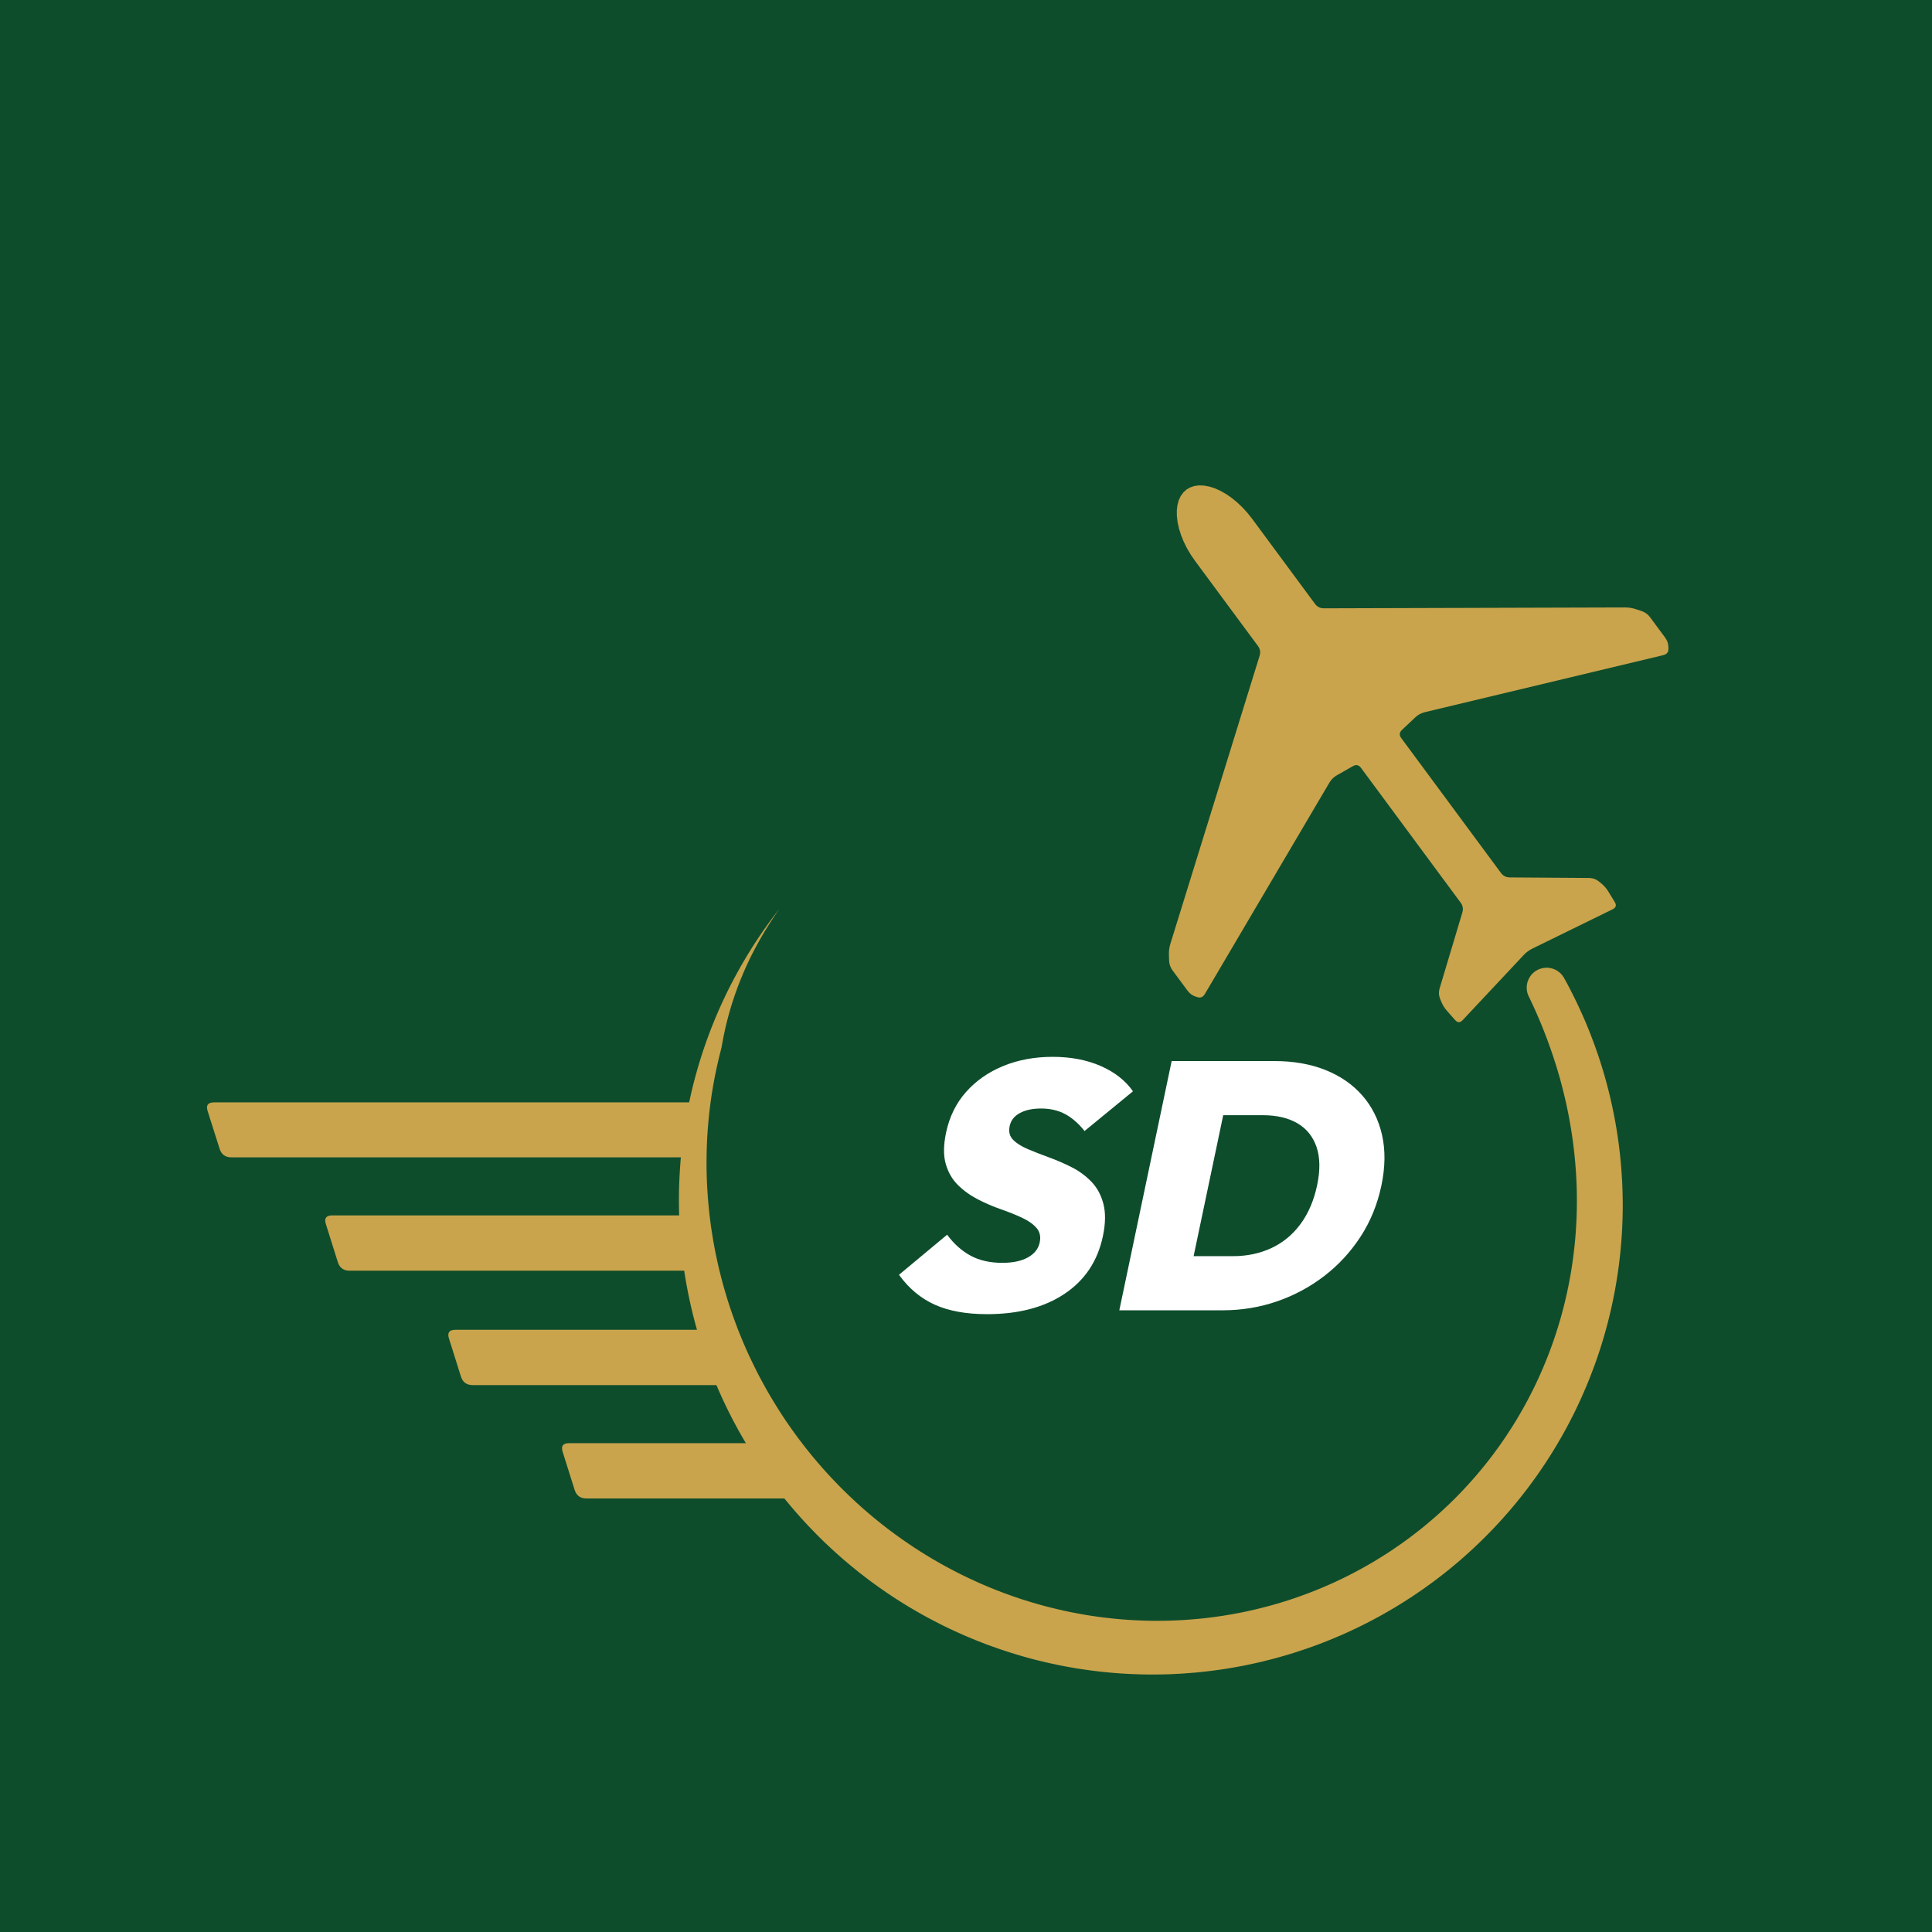
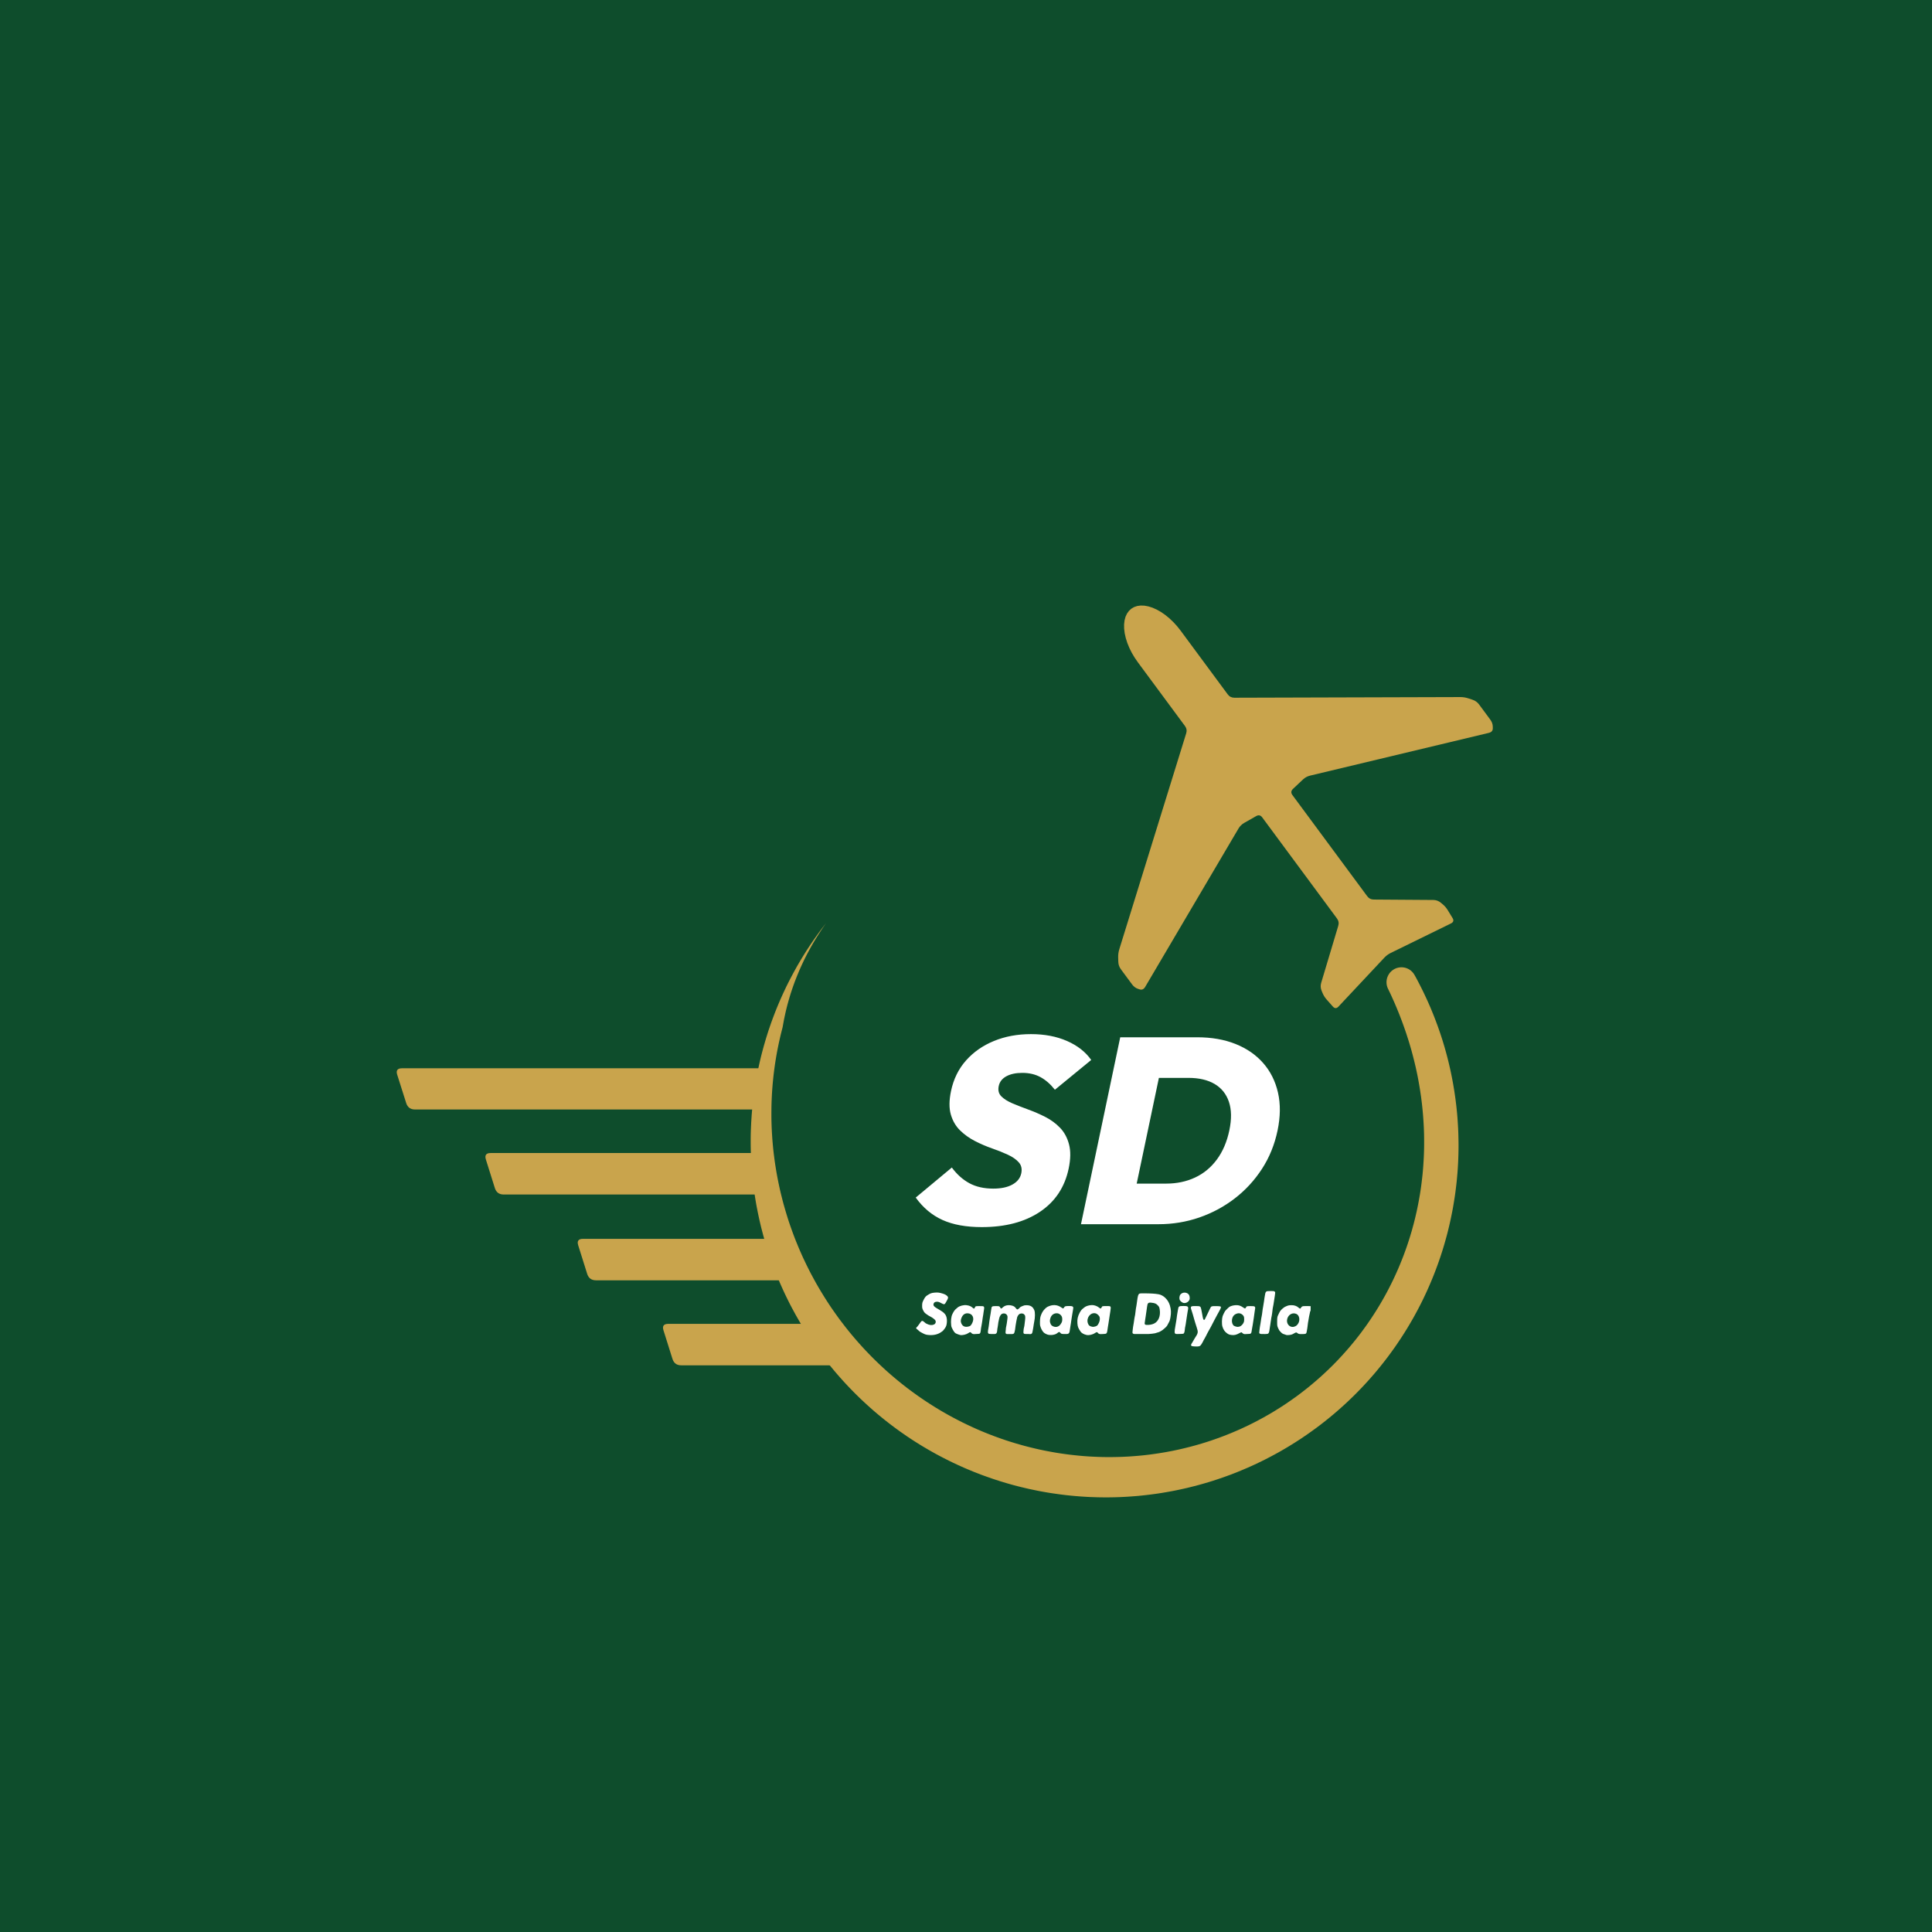
- <svg xmlns="http://www.w3.org/2000/svg" viewBox="-7.33 -138.93 555.61 555.61" width="2048" height="2048">
-   <rect x="-7.33" y="-138.93" width="555.61" height="555.61" fill="#0E4D2C" />
+ <svg xmlns="http://www.w3.org/2000/svg" viewBox="-99.93 -231.53 740.82 740.82" width="2048" height="2048">
+   <rect x="-99.93" y="-231.53" width="740.82" height="740.82" fill="#0E4D2C" />
  <path fill-rule="nonzero" fill="#C9A44C" d="M54.20 178.10 L193.42 178.10 Q196.02 178.10 195.94 178.67 L195.83 179.54 Q195.83 179.54 195.83 179.54 L195.66 180.97 Q195.66 180.97 195.66 180.97 L195.51 182.41 Q195.51 182.41 195.51 182.41 L195.38 183.85 Q195.38 183.85 195.38 183.85 L195.26 185.28 Q195.26 185.28 195.26 185.28 L195.15 186.72 Q195.15 186.72 195.15 186.72 L195.06 188.15 Q195.06 188.15 195.06 188.15 L194.99 189.59 Q194.99 189.59 194.99 189.59 L194.94 191.03 Q194.94 191.03 194.94 191.03 L194.89 192.46 Q194.89 192.46 194.89 192.46 L194.88 193.33 Q194.87 193.90 192.27 193.90 L59.20 193.90 Q56.60 193.90 55.82 191.42 L52.38 180.58 Q51.60 178.10 54.20 178.10ZM88.20 210.60 L193.13 210.60 Q195.73 210.60 195.80 211.18 L195.91 212.05 Q195.91 212.05 195.91 212.05 L196.10 213.49 Q196.10 213.49 196.10 213.49 L196.31 214.94 Q196.31 214.94 196.31 214.94 L196.53 216.38 Q196.53 216.38 196.53 216.38 L196.77 217.83 Q196.77 217.83 196.77 217.83 L197.03 219.27 Q197.03 219.27 197.03 219.27 L197.30 220.72 Q197.30 220.72 197.30 220.72 L197.59 222.16 Q197.59 222.16 197.59 222.16 L197.89 223.61 Q197.89 223.61 197.89 223.61 L198.22 225.05 Q198.22 225.05 198.22 225.05 L198.42 225.92 Q198.56 226.50 195.96 226.50 L93.20 226.50 Q90.60 226.50 89.82 224.02 L86.38 213.08 Q85.60 210.60 88.20 210.60ZM123.60 243.50 L201.27 243.50 Q203.87 243.50 204.10 244.08 L204.44 244.95 Q204.44 244.95 204.44 244.95 L205.03 246.39 Q205.03 246.39 205.03 246.39 L205.63 247.84 Q205.63 247.84 205.63 247.84 L206.26 249.28 Q206.26 249.28 206.26 249.28 L206.91 250.73 Q206.91 250.73 206.91 250.73 L207.58 252.17 Q207.58 252.17 207.58 252.17 L208.27 253.62 Q208.27 253.62 208.27 253.62 L208.98 255.06 Q208.98 255.06 208.98 255.06 L209.72 256.51 Q209.72 256.51 209.72 256.51 L210.47 257.95 Q210.47 257.95 210.47 257.95 L210.94 258.82 Q211.25 259.40 208.65 259.40 L128.60 259.40 Q126.00 259.40 125.22 256.92 L121.78 245.98 Q121.00 243.50 123.60 243.50ZM156.30 276.10 L219.46 276.10 Q222.06 276.10 222.50 276.68 L223.17 277.55 Q223.17 277.55 223.17 277.55 L224.31 278.99 Q224.31 278.99 224.31 278.99 L225.49 280.44 Q225.49 280.44 225.49 280.44 L226.70 281.88 Q226.70 281.88 226.70 281.88 L227.94 283.33 Q227.94 283.33 227.94 283.33 L229.22 284.77 Q229.22 284.77 229.22 284.77 L230.54 286.22 Q230.54 286.22 230.54 286.22 L231.90 287.66 Q231.90 287.66 231.90 287.66 L233.30 289.11 Q233.30 289.11 233.30 289.11 L234.75 290.55 Q234.75 290.55 234.75 290.55 L235.64 291.42 Q236.24 292.00 233.64 292.00 L161.30 292.00 Q158.70 292.00 157.92 289.52 L154.48 278.58 Q153.70 276.10 156.30 276.10Z" />
  <path fill-rule="nonzero" fill="#C9A44C" d="M442.43 142.26 L443.13 143.52 L443.81 144.80 L444.47 146.08 L445.12 147.37 L445.76 148.66 L446.38 149.96 L446.99 151.27 L447.59 152.58 L448.17 153.90 L448.74 155.23 L449.29 156.56 L449.83 157.90 L450.35 159.24 L450.86 160.59 L451.36 161.94 L451.84 163.30 L452.31 164.66 L452.76 166.03 L453.20 167.40 L453.62 168.78 L454.03 170.16 L454.42 171.55 L454.80 172.94 L455.16 174.33 L455.51 175.73 L455.84 177.13 L456.16 178.53 L456.46 179.94 L456.75 181.35 L457.02 182.76 L457.28 184.18 L457.52 185.59 L457.75 187.01 L457.96 188.44 L458.16 189.86 L458.34 191.29 L458.51 192.72 L458.66 194.15 L458.80 195.58 L458.92 197.01 L459.02 198.44 L459.11 199.88 L459.19 201.31 L459.25 202.75 L459.29 204.19 L459.32 205.62 L459.34 207.06 L459.34 208.50 L459.32 209.93 L459.29 211.37 L459.24 212.80 L459.18 214.24 L459.10 215.67 L459.01 217.11 L458.90 218.54 L458.77 219.97 L458.64 221.40 L458.48 222.83 L458.31 224.25 L458.13 225.68 L457.93 227.10 L457.71 228.52 L457.48 229.94 L457.24 231.35 L456.98 232.76 L456.70 234.17 L456.41 235.58 L456.11 236.98 L455.79 238.38 L455.45 239.78 L455.11 241.17 L454.74 242.56 L454.36 243.94 L453.97 245.32 L453.56 246.70 L453.14 248.07 L452.70 249.44 L452.25 250.80 L451.78 252.16 L451.30 253.51 L450.80 254.86 L450.29 256.20 L449.77 257.54 L449.23 258.87 L448.68 260.19 L448.11 261.51 L447.53 262.83 L446.94 264.13 L446.33 265.43 L445.71 266.73 L445.07 268.02 L444.42 269.30 L443.76 270.57 L443.08 271.84 L442.39 273.10 L441.69 274.35 L440.97 275.59 L440.24 276.83 L439.50 278.06 L438.74 279.28 L437.97 280.49 L437.19 281.70 L436.39 282.89 L435.59 284.08 L434.77 285.26 L433.93 286.43 L433.09 287.59 L432.23 288.75 L431.36 289.89 L430.48 291.02 L429.58 292.15 L428.68 293.26 L427.76 294.37 L426.83 295.47 L425.88 296.55 L424.93 297.63 L423.97 298.69 L422.99 299.75 L422.00 300.80 L421.00 301.83 L419.99 302.86 L418.97 303.87 L417.94 304.87 L416.90 305.86 L415.85 306.84 L414.78 307.81 L413.71 308.77 L412.62 309.72 L411.53 310.66 L410.42 311.58 L409.31 312.49 L408.19 313.39 L407.05 314.28 L405.91 315.16 L404.76 316.02 L403.59 316.87 L402.42 317.71 L401.24 318.54 L400.05 319.35 L398.86 320.16 L397.65 320.94 L396.44 321.72 L395.21 322.48 L393.98 323.24 L392.74 323.97 L391.49 324.70 L390.24 325.41 L388.97 326.11 L387.70 326.79 L386.42 327.46 L385.14 328.12 L383.85 328.76 L382.55 329.39 L381.24 330.01 L379.93 330.61 L378.61 331.20 L377.28 331.77 L375.95 332.33 L374.61 332.88 L373.27 333.41 L371.92 333.93 L370.56 334.43 L369.20 334.92 L367.83 335.39 L366.46 335.85 L365.08 336.30 L363.70 336.73 L362.31 337.14 L360.92 337.54 L359.52 337.93 L358.12 338.30 L356.72 338.65 L355.31 339.00 L353.90 339.32 L352.48 339.63 L351.06 339.93 L349.64 340.21 L348.22 340.47 L346.79 340.72 L345.35 340.96 L343.92 341.18 L342.48 341.38 L341.04 341.57 L339.60 341.74 L338.16 341.90 L336.71 342.05 L335.26 342.17 L333.81 342.28 L332.36 342.38 L330.91 342.46 L329.46 342.53 L328.01 342.58 L326.55 342.61 L325.10 342.63 L323.64 342.63 L322.19 342.62 L320.73 342.59 L319.27 342.54 L317.82 342.49 L316.36 342.41 L314.91 342.32 L313.45 342.21 L312.00 342.09 L310.55 341.95 L309.10 341.80 L307.65 341.63 L306.20 341.44 L304.76 341.24 L303.31 341.03 L301.87 340.80 L300.43 340.55 L298.99 340.29 L297.56 340.01 L296.13 339.71 L294.70 339.41 L293.27 339.08 L291.85 338.74 L290.43 338.39 L289.01 338.02 L287.60 337.63 L286.19 337.23 L284.79 336.81 L283.39 336.38 L281.99 335.93 L280.60 335.47 L279.22 334.99 L277.84 334.50 L276.46 334.00 L275.09 333.47 L273.72 332.94 L272.36 332.38 L271.01 331.82 L269.66 331.24 L268.32 330.64 L266.98 330.03 L265.65 329.41 L264.33 328.77 L263.01 328.11 L261.70 327.44 L260.40 326.76 L259.10 326.07 L257.81 325.35 L256.53 324.63 L255.26 323.89 L253.99 323.14 L252.73 322.37 L251.48 321.59 L250.24 320.80 L249.01 319.99 L247.78 319.17 L246.57 318.33 L245.36 317.49 L244.16 316.62 L242.97 315.75 L241.79 314.86 L240.62 313.96 L239.46 313.05 L238.31 312.12 L237.16 311.18 L236.03 310.23 L234.91 309.27 L233.80 308.29 L232.70 307.30 L231.61 306.30 L230.53 305.29 L229.46 304.27 L228.40 303.23 L227.35 302.18 L226.32 301.12 L225.29 300.05 L224.28 298.97 L223.28 297.88 L222.29 296.77 L221.31 295.66 L220.34 294.53 L219.39 293.39 L218.44 292.25 L217.52 291.09 L216.60 289.92 L215.69 288.74 L214.80 287.55 L213.92 286.35 L213.06 285.14 L212.20 283.93 L211.36 282.70 L210.53 281.46 L209.72 280.22 L208.92 278.96 L208.13 277.70 L207.36 276.42 L206.60 275.14 L205.86 273.85 L205.12 272.55 L204.41 271.24 L203.70 269.93 L203.01 268.61 L202.34 267.28 L201.68 265.94 L201.03 264.59 L200.40 263.24 L199.79 261.88 L199.18 260.51 L198.60 259.14 L198.03 257.76 L197.47 256.37 L196.93 254.98 L196.40 253.58 L195.89 252.17 L195.39 250.76 L194.91 249.34 L194.45 247.92 L194.00 246.49 L193.56 245.06 L193.15 243.62 L192.74 242.18 L192.36 240.73 L191.98 239.28 L191.63 237.82 L191.29 236.36 L190.97 234.90 L190.66 233.43 L190.37 231.96 L190.09 230.48 L189.83 229.00 L189.59 227.52 L189.37 226.04 L189.16 224.55 L188.96 223.06 L188.78 221.57 L188.62 220.08 L188.48 218.58 L188.35 217.08 L188.24 215.58 L188.15 214.08 L188.07 212.58 L188.00 211.08 L187.96 209.58 L187.93 208.07 L187.92 206.57 L187.92 205.06 L187.94 203.56 L187.98 202.05 L188.04 200.55 L188.11 199.04 L188.20 197.54 L188.30 196.04 L188.42 194.53 L188.56 193.03 L188.71 191.53 L188.88 190.04 L189.07 188.54 L189.27 187.05 L189.50 185.55 L189.73 184.06 L189.99 182.58 L190.26 181.09 L190.54 179.61 L190.85 178.13 L191.17 176.66 L191.50 175.19 L191.85 173.72 L192.22 172.26 L192.61 170.80 L193.01 169.34 L193.43 167.89 L193.86 166.44 L194.31 165.00 L194.77 163.56 L195.26 162.13 L195.75 160.71 L196.27 159.28 L196.80 157.87 L197.34 156.46 L197.90 155.06 L198.48 153.66 L199.07 152.27 L199.68 150.88 L200.30 149.51 L200.94 148.14 L201.59 146.77 L202.26 145.42 L202.95 144.07 L203.65 142.73 L204.36 141.40 L205.09 140.07 L205.83 138.75 L206.59 137.45 L207.36 136.15 L208.15 134.86 L208.95 133.57 L209.77 132.30 L210.60 131.04 L211.44 129.78 L212.30 128.54 L213.18 127.30 L214.06 126.08 L214.96 124.86 L215.88 123.66 L216.80 122.46 L216.80 122.46 L215.94 123.71 L215.10 124.96 L214.27 126.23 L213.46 127.50 L212.66 128.79 L211.89 130.09 L211.14 131.39 L210.41 132.71 L209.69 134.04 L209.00 135.38 L208.33 136.73 L207.69 138.09 L207.06 139.46 L206.46 140.84 L205.88 142.23 L205.32 143.62 L204.78 145.02 L204.27 146.43 L203.78 147.85 L203.31 149.27 L202.87 150.70 L202.45 152.14 L202.05 153.58 L201.68 155.02 L201.33 156.47 L201.01 157.93 L200.70 159.39 L200.43 160.85 L200.17 162.31 L199.81 163.73 L199.45 165.15 L199.12 166.58 L198.80 168.00 L198.50 169.43 L198.21 170.86 L197.94 172.29 L197.69 173.72 L197.45 175.16 L197.23 176.59 L197.03 178.03 L196.84 179.47 L196.67 180.91 L196.52 182.34 L196.38 183.78 L196.26 185.22 L196.15 186.66 L196.06 188.10 L195.99 189.54 L195.93 190.97 L195.89 192.41 L195.87 193.84 L195.86 195.28 L195.86 196.71 L195.88 198.14 L195.92 199.57 L195.97 200.99 L196.04 202.42 L196.13 203.84 L196.22 205.26 L196.34 206.68 L196.47 208.09 L196.61 209.50 L196.77 210.91 L196.95 212.31 L197.13 213.71 L197.34 215.11 L197.56 216.50 L197.79 217.89 L198.04 219.28 L198.30 220.66 L198.58 222.04 L198.87 223.41 L199.17 224.78 L199.49 226.14 L199.83 227.50 L200.17 228.85 L200.53 230.20 L200.91 231.54 L201.30 232.88 L201.70 234.21 L202.11 235.54 L202.54 236.86 L202.98 238.17 L203.44 239.48 L203.91 240.78 L204.39 242.08 L204.88 243.37 L205.39 244.65 L205.91 245.92 L206.44 247.19 L206.99 248.46 L207.54 249.71 L208.11 250.96 L208.70 252.20 L209.29 253.43 L209.90 254.66 L210.51 255.88 L211.14 257.09 L211.79 258.29 L212.44 259.49 L213.10 260.68 L213.78 261.86 L214.47 263.03 L215.17 264.19 L215.88 265.35 L216.60 266.50 L217.33 267.64 L218.07 268.77 L218.82 269.89 L219.59 271.00 L220.36 272.10 L221.15 273.20 L221.94 274.29 L222.75 275.36 L223.57 276.43 L224.39 277.49 L225.23 278.54 L226.07 279.58 L226.93 280.61 L227.79 281.63 L228.67 282.64 L229.55 283.64 L230.45 284.64 L231.35 285.62 L232.26 286.59 L233.18 287.55 L234.11 288.51 L235.05 289.45 L236.00 290.38 L236.95 291.30 L237.92 292.21 L238.89 293.12 L239.87 294.01 L240.86 294.89 L241.86 295.76 L242.86 296.61 L243.87 297.46 L244.90 298.30 L245.92 299.13 L246.96 299.94 L248.00 300.75 L249.06 301.54 L250.11 302.32 L251.18 303.09 L252.25 303.86 L253.33 304.60 L254.42 305.34 L255.51 306.07 L256.61 306.78 L257.72 307.49 L258.83 308.18 L259.95 308.86 L261.07 309.53 L262.20 310.18 L263.34 310.83 L264.48 311.46 L265.63 312.08 L266.79 312.69 L267.95 313.29 L269.11 313.88 L270.28 314.45 L271.46 315.01 L272.64 315.56 L273.82 316.10 L275.02 316.63 L276.21 317.14 L277.41 317.64 L278.62 318.13 L279.82 318.60 L281.04 319.07 L282.26 319.52 L283.48 319.96 L284.70 320.38 L285.93 320.80 L287.17 321.20 L288.40 321.58 L289.64 321.96 L290.89 322.32 L292.13 322.67 L293.38 323.01 L294.64 323.33 L295.89 323.64 L297.15 323.94 L298.41 324.23 L299.68 324.50 L300.94 324.76 L302.21 325.00 L303.48 325.24 L304.75 325.46 L306.03 325.67 L307.30 325.86 L308.58 326.04 L309.86 326.21 L311.14 326.36 L312.42 326.50 L313.71 326.63 L314.99 326.75 L316.28 326.85 L317.56 326.94 L318.85 327.01 L320.14 327.07 L321.42 327.12 L322.71 327.16 L324.00 327.18 L325.29 327.19 L326.58 327.18 L327.86 327.16 L329.15 327.13 L330.44 327.09 L331.72 327.03 L333.01 326.96 L334.29 326.87 L335.57 326.77 L336.86 326.66 L338.14 326.54 L339.42 326.40 L340.69 326.25 L341.97 326.08 L343.24 325.90 L344.51 325.71 L345.78 325.50 L347.05 325.29 L348.32 325.05 L349.58 324.81 L350.84 324.55 L352.09 324.28 L353.35 323.99 L354.60 323.69 L355.85 323.38 L357.09 323.06 L358.33 322.72 L359.57 322.37 L360.80 322.01 L362.03 321.63 L363.26 321.24 L364.48 320.84 L365.69 320.42 L366.90 319.99 L368.11 319.55 L369.31 319.10 L370.51 318.63 L371.70 318.15 L372.89 317.66 L374.07 317.15 L375.25 316.64 L376.42 316.11 L377.59 315.56 L378.75 315.01 L379.90 314.44 L381.05 313.86 L382.19 313.27 L383.32 312.66 L384.45 312.05 L385.57 311.42 L386.69 310.78 L387.80 310.13 L388.90 309.46 L389.99 308.78 L391.08 308.10 L392.16 307.40 L393.23 306.69 L394.29 305.96 L395.35 305.23 L396.40 304.48 L397.44 303.73 L398.47 302.96 L399.49 302.18 L400.51 301.39 L401.52 300.59 L402.51 299.78 L403.50 298.95 L404.48 298.12 L405.45 297.28 L406.42 296.42 L407.37 295.56 L408.31 294.68 L409.25 293.80 L410.17 292.90 L411.09 292.00 L411.99 291.08 L412.89 290.16 L413.77 289.22 L414.64 288.28 L415.51 287.32 L416.36 286.36 L417.21 285.39 L418.04 284.41 L418.86 283.42 L419.68 282.42 L420.48 281.41 L421.27 280.39 L422.05 279.37 L422.81 278.33 L423.57 277.29 L424.32 276.24 L425.05 275.18 L425.77 274.12 L426.48 273.04 L427.18 271.96 L427.87 270.87 L428.55 269.77 L429.21 268.67 L429.86 267.56 L430.50 266.44 L431.13 265.32 L431.75 264.18 L432.35 263.05 L432.94 261.90 L433.52 260.75 L434.09 259.59 L434.64 258.43 L435.18 257.26 L435.71 256.08 L436.23 254.90 L436.73 253.72 L437.22 252.52 L437.70 251.33 L438.17 250.12 L438.62 248.92 L439.06 247.70 L439.49 246.49 L439.90 245.27 L440.30 244.04 L440.69 242.81 L441.06 241.58 L441.43 240.34 L441.77 239.09 L442.11 237.85 L442.43 236.60 L442.74 235.35 L443.03 234.09 L443.32 232.83 L443.58 231.57 L443.84 230.30 L444.08 229.03 L444.31 227.76 L444.53 226.49 L444.73 225.22 L444.92 223.94 L445.09 222.66 L445.25 221.38 L445.40 220.09 L445.54 218.81 L445.66 217.52 L445.77 216.23 L445.86 214.94 L445.94 213.65 L446.01 212.36 L446.07 211.07 L446.11 209.78 L446.14 208.48 L446.15 207.19 L446.15 205.90 L446.14 204.60 L446.12 203.31 L446.08 202.01 L446.03 200.72 L445.96 199.42 L445.88 198.13 L445.79 196.84 L445.69 195.55 L445.57 194.25 L445.44 192.96 L445.30 191.67 L445.14 190.38 L444.98 189.10 L444.79 187.81 L444.60 186.53 L444.39 185.24 L444.17 183.96 L443.94 182.68 L443.70 181.41 L443.44 180.13 L443.17 178.86 L442.89 177.58 L442.59 176.32 L442.28 175.05 L441.96 173.78 L441.63 172.52 L441.29 171.26 L440.93 170.01 L440.56 168.75 L440.18 167.50 L439.78 166.26 L439.38 165.01 L438.96 163.77 L438.53 162.53 L438.09 161.30 L437.64 160.06 L437.17 158.84 L436.70 157.61 L436.21 156.39 L435.71 155.17 L435.20 153.96 L434.68 152.75 L434.14 151.54 L433.60 150.34 L433.04 149.14 L432.47 147.95 L432.13 147.24 L431.89 146.50 L431.75 145.73 L431.72 144.95 L431.79 144.17 L431.97 143.41 L432.26 142.68 L432.64 141.99 L433.10 141.36 L433.65 140.81 L434.27 140.33 L434.95 139.94 L435.68 139.65 L436.44 139.46 L437.22 139.37 L438.00 139.39 L438.77 139.52 L439.52 139.75 L440.23 140.08 L440.89 140.51 L441.48 141.02 L442.00 141.61Z" />
  <path fill-rule="nonzero" fill="#C9A44C" d="M333.87 1.87 L334.93 1.25 Q334.93 1.25 334.93 1.25 L336.14 0.84 Q336.14 0.84 336.14 0.84 L337.47 0.66 Q337.47 0.66 337.47 0.66 L338.91 0.71 Q338.91 0.71 338.91 0.71 L340.42 0.99 Q340.42 0.99 340.42 0.99 L342.00 1.49 Q342.00 1.49 342.00 1.49 L343.61 2.21 Q343.61 2.21 343.61 2.21 L345.24 3.13 Q345.24 3.13 345.24 3.13 L346.86 4.25 Q346.86 4.25 346.86 4.25 L348.44 5.54 Q348.44 5.54 348.44 5.54 L349.97 6.99 Q349.97 6.99 349.97 6.99 L351.42 8.58 Q351.42 8.58 351.42 8.58 L352.77 10.28 Q352.77 10.28 352.77 10.28 L370.84 34.73 Q371.79 36.01 373.39 36.01 L460.04 35.76 Q461.64 35.76 463.15 36.27 L464.75 36.80 Q466.27 37.31 467.22 38.60 L471.50 44.39 Q472.45 45.67 472.47 47.05 L472.48 47.74 Q472.50 49.11 470.95 49.49 L402.42 65.88 Q400.86 66.26 399.70 67.35 L395.87 70.96 Q394.70 72.05 395.65 73.34 L424.31 112.10 Q425.26 113.39 426.86 113.40 L449.66 113.56 Q451.26 113.57 452.50 114.58 L453.14 115.10 Q454.38 116.11 455.21 117.48 L457.05 120.49 Q457.88 121.85 456.44 122.56 L433.39 133.85 Q431.95 134.55 430.86 135.72 L413.30 154.45 Q412.20 155.62 411.14 154.42 L408.80 151.78 Q407.74 150.59 407.14 149.10 L406.83 148.34 Q406.22 146.86 406.68 145.32 L413.22 123.48 Q413.68 121.95 412.73 120.66 L384.07 81.90 Q383.12 80.61 381.73 81.41 L377.16 84.01 Q375.77 84.80 374.96 86.18 L339.19 146.89 Q338.37 148.27 337.06 147.84 L336.41 147.63 Q335.10 147.20 334.15 145.92 L329.87 140.13 Q328.92 138.84 328.88 137.24 L328.83 135.56 Q328.79 133.96 329.27 132.43 L354.91 49.67 Q355.39 48.14 354.44 46.85 L336.37 22.41 Q336.37 22.41 336.37 22.41 L335.14 20.62 Q335.14 20.62 335.14 20.62 L334.04 18.77 Q334.04 18.77 334.04 18.77 L333.10 16.88 Q333.10 16.88 333.10 16.88 L332.33 14.99 Q332.33 14.99 332.33 14.99 L331.74 13.11 Q331.74 13.11 331.74 13.11 L331.33 11.29 Q331.33 11.29 331.33 11.29 L331.12 9.53 Q331.12 9.53 331.12 9.53 L331.10 7.88 Q331.10 7.88 331.10 7.88 L331.28 6.35 Q331.28 6.35 331.28 6.35 L331.65 4.96 Q331.65 4.96 331.65 4.96 L332.22 3.74 Q332.22 3.74 332.22 3.74 L332.96 2.71 Q332.96 2.71 332.96 2.71 L333.87 1.87 Q333.87 1.87 333.87 1.87Z" />
  <path fill-rule="nonzero" fill="#FFFFFF" d="M276.525 239.0Q267.528 239.0 261.48 236.27Q255.431 233.541 251.203 227.678L265.047 216.153Q267.96 220.096 271.77 222.168Q275.581 224.24 280.939 224.24Q285.488 224.24 288.294 222.673Q291.1 221.107 291.673 218.377Q292.204 215.85 290.734 214.182Q289.265 212.514 286.548 211.25Q283.831 209.986 280.486 208.824Q277.142 207.661 273.903 205.993Q270.665 204.325 268.192 201.899Q265.719 199.473 264.664 195.833Q263.609 192.194 264.734 186.836Q266.177 179.962 270.482 175.109Q274.786 170.257 281.202 167.628Q287.617 165.0 295.401 165.0Q303.185 165.0 309.204 167.628Q315.224 170.257 318.493 174.907L304.569 186.331Q302.014 183.096 299.017 181.478Q296.021 179.861 292.078 179.861Q288.338 179.861 285.939 181.175Q283.54 182.489 283.03 184.915Q282.521 187.342 284.022 188.858Q285.523 190.374 288.262 191.537Q291 192.699 294.334 193.913Q297.668 195.126 300.866 196.743Q304.065 198.361 306.516 200.888Q308.968 203.415 309.981 207.257Q310.994 211.098 309.847 216.557Q307.597 227.273 298.834 233.137Q290.072 239.0 276.525 239.0ZM326.8 237.888 330.069 222.32H347.255Q353.32 222.32 358.307 219.995Q363.294 217.669 366.686 213.07Q370.079 208.47 371.458 201.899Q372.817 195.429 371.285 190.93Q369.753 186.432 365.793 184.107Q361.833 181.781 355.768 181.781H337.773L341.043 166.213H359.138Q367.428 166.213 373.862 168.791Q380.296 171.369 384.454 176.12Q388.612 180.872 390.113 187.443Q391.614 194.014 389.937 202.0Q388.239 210.087 383.978 216.658Q379.717 223.23 373.563 227.981Q367.41 232.732 359.943 235.31Q352.477 237.888 344.289 237.888ZM314.567 237.888 329.619 166.213H347.715L332.663 237.888Z" />
+   <path fill-rule="evenodd" fill="#FFFFFF" d="M 358.18 284.76 C 356.65 284.70 356.46 284.45 357.18 283.37 C 357.32 283.16 357.54 282.78 357.67 282.53 C 357.80 282.27 358.03 281.87 358.18 281.65 C 359.53 279.62 359.58 279.36 358.94 277.44 C 358.77 276.95 358.59 276.37 358.53 276.16 C 358.47 275.95 358.33 275.48 358.21 275.12 C 358.09 274.75 357.94 274.26 357.89 274.02 C 357.83 273.78 357.73 273.43 357.67 273.24 C 357.61 273.04 357.52 272.73 357.47 272.54 C 357.42 272.34 357.28 271.89 357.16 271.54 C 356.40 269.37 356.45 269.28 358.38 269.28 C 360.30 269.28 360.40 269.33 360.66 270.37 C 360.78 270.86 360.94 271.70 361.01 272.17 C 361.39 274.76 361.74 275.23 362.31 273.85 C 362.39 273.66 362.52 273.39 362.60 273.26 C 362.79 272.93 362.85 272.79 363.05 272.34 C 363.14 272.14 363.39 271.62 363.60 271.19 C 363.81 270.76 364.06 270.25 364.14 270.07 C 364.50 269.34 364.62 269.29 366.16 269.30 C 368.00 269.30 368.28 269.38 368.23 269.83 C 368.21 270.02 367.86 270.76 367.53 271.31 C 367.24 271.79 367.07 272.11 366.80 272.64 C 366.67 272.89 366.50 273.21 366.42 273.35 C 366.34 273.50 366.03 274.07 365.74 274.62 C 364.45 277.14 364.15 277.70 363.94 278.04 C 363.88 278.15 363.72 278.43 363.59 278.67 C 363.46 278.91 363.28 279.24 363.19 279.39 C 363.09 279.54 362.92 279.87 362.81 280.12 C 362.70 280.36 362.59 280.58 362.58 280.60 C 362.57 280.61 362.47 280.80 362.36 281.01 C 362.26 281.22 362.10 281.50 362.02 281.64 C 361.67 282.21 361.60 282.34 361.43 282.72 C 361.33 282.93 361.17 283.23 361.08 283.37 C 360.99 283.52 360.84 283.77 360.74 283.94 C 360.27 284.71 359.91 284.83 358.18 284.76 Z M 256.30 280.38 C 255.25 280.30 254.92 280.21 253.96 279.73 C 253.04 279.28 252.71 279.07 252.20 278.57 C 251.77 278.16 251.63 278.06 251.50 278.03 C 251.38 278.00 251.36 277.43 251.49 277.43 C 251.60 277.43 251.82 277.20 252.07 276.84 C 252.20 276.66 252.39 276.40 252.50 276.26 C 252.61 276.13 252.80 275.86 252.92 275.66 C 253.47 274.83 253.76 274.77 254.41 275.35 C 254.95 275.84 255.02 275.88 255.40 276.07 C 256.54 276.63 257.42 276.71 258.21 276.34 C 258.86 276.03 259.07 275.27 258.68 274.69 C 258.45 274.35 257.55 273.67 256.87 273.34 C 256.58 273.20 256.23 273.01 256.11 272.92 C 255.98 272.83 255.69 272.63 255.46 272.48 C 254.70 271.97 254.44 271.69 254.06 270.93 C 253.72 270.25 253.65 269.97 253.66 269.18 C 253.66 268.13 253.73 267.85 254.26 266.83 C 254.72 265.94 255.05 265.53 255.54 265.21 C 256.84 264.37 257.20 264.24 258.49 264.12 C 259.60 264.02 260.21 264.09 261.44 264.46 C 262.37 264.74 262.84 264.99 263.33 265.47 C 263.73 265.86 263.68 266.30 263.15 267.17 C 263.06 267.31 262.91 267.59 262.81 267.78 C 262.33 268.73 262.11 268.77 260.96 268.14 C 260.18 267.71 259.88 267.62 259.32 267.61 C 258.59 267.61 258.12 267.93 258.02 268.51 C 257.91 269.08 258.24 269.50 259.19 270.06 C 261.38 271.34 261.80 271.63 262.36 272.29 C 263.11 273.15 263.35 274.67 263.03 276.36 C 262.92 276.93 262.64 277.51 262.22 278.03 C 262.06 278.24 261.86 278.49 261.79 278.58 C 261.63 278.78 261.45 278.93 260.84 279.34 C 259.64 280.15 258.05 280.52 256.30 280.38 Z M 268.27 280.38 C 267.94 280.32 266.93 279.95 266.61 279.78 C 266.21 279.55 265.91 279.20 265.42 278.34 C 264.99 277.57 264.87 277.24 264.80 276.64 C 264.61 274.98 264.79 273.34 265.25 272.38 C 265.80 271.25 266.15 270.76 266.78 270.25 C 266.91 270.15 267.12 269.97 267.25 269.85 C 267.95 269.22 269.60 268.78 270.70 268.94 C 271.79 269.09 272.42 269.37 273.05 269.95 C 273.50 270.37 273.65 270.35 273.88 269.85 C 274.15 269.28 274.11 269.29 275.72 269.29 C 277.68 269.29 277.64 269.21 277.21 271.69 C 277.17 271.96 277.11 272.33 277.10 272.51 C 277.08 272.68 277.03 273.00 276.98 273.21 C 276.93 273.42 276.88 273.79 276.85 274.03 C 276.82 274.27 276.77 274.67 276.73 274.92 C 276.69 275.17 276.63 275.60 276.58 275.88 C 276.54 276.16 276.46 276.65 276.39 276.96 C 276.24 277.72 276.20 277.98 276.16 278.47 C 276.11 279.14 276.01 279.51 275.83 279.73 C 275.67 279.91 275.57 279.94 274.96 279.95 C 274.66 279.96 274.27 279.98 274.09 280.00 C 273.26 280.09 272.88 279.99 272.54 279.59 C 272.20 279.18 272.02 279.19 271.38 279.64 C 270.61 280.18 269.10 280.54 268.27 280.38 Z M 316.71 280.36 C 315.65 280.13 314.78 279.63 314.37 279.01 C 313.48 277.66 313.31 277.21 313.20 275.91 C 313.08 274.41 313.35 273.13 314.07 271.82 C 314.56 270.94 314.81 270.63 315.38 270.18 C 315.54 270.06 315.77 269.87 315.89 269.78 C 316.73 269.10 318.49 268.73 319.63 268.99 C 320.34 269.16 320.96 269.45 321.44 269.83 C 322.05 270.32 322.20 270.32 322.47 269.81 C 322.74 269.28 322.70 269.30 324.17 269.28 C 325.67 269.27 325.80 269.30 325.93 269.62 C 326.01 269.80 325.96 270.51 325.83 271.25 C 325.79 271.43 325.73 271.82 325.69 272.14 C 325.65 272.44 325.59 272.85 325.55 273.04 C 325.47 273.38 325.35 274.21 325.26 274.95 C 325.23 275.16 325.18 275.52 325.14 275.74 C 325.10 275.97 325.06 276.24 325.05 276.33 C 325.04 276.43 324.99 276.74 324.93 277.02 C 324.88 277.30 324.83 277.62 324.82 277.74 C 324.78 278.12 324.71 278.60 324.64 278.94 C 324.47 279.79 324.33 279.92 323.55 279.96 C 323.35 279.96 322.96 279.99 322.70 280.01 C 321.83 280.09 321.38 279.98 321.12 279.64 C 320.76 279.17 320.62 279.17 319.98 279.60 C 319.04 280.24 317.64 280.56 316.71 280.36 Z M 372.25 280.36 C 371.48 280.26 371.17 280.14 370.61 279.75 C 369.70 279.11 369.17 278.34 368.80 277.12 C 368.52 276.18 368.57 274.06 368.89 273.11 C 369.04 272.69 369.54 271.64 369.78 271.27 C 370.03 270.89 371.25 269.71 371.57 269.53 C 372.69 268.92 374.51 268.75 375.53 269.15 C 375.96 269.32 376.39 269.55 376.72 269.79 C 377.42 270.30 377.58 270.31 377.82 269.84 C 378.10 269.31 378.16 269.29 379.62 269.29 C 381.50 269.29 381.55 269.35 381.20 271.18 C 381.14 271.47 381.07 271.98 381.04 272.30 C 381.01 272.62 380.91 273.27 380.84 273.75 C 380.67 274.69 380.51 275.76 380.44 276.36 C 380.41 276.57 380.34 276.97 380.28 277.25 C 380.22 277.53 380.13 278.03 380.09 278.36 C 379.91 279.84 379.80 279.97 378.67 279.97 C 378.47 279.97 378.12 279.99 377.89 280.01 C 377.16 280.09 376.89 280.02 376.46 279.61 L 376.19 279.35 L 376.02 279.36 C 375.87 279.37 375.79 279.41 375.46 279.59 C 374.12 280.33 373.37 280.51 372.25 280.36 Z M 393.38 280.39 C 393.20 280.35 392.13 279.98 392.01 279.92 C 391.75 279.79 391.52 279.61 391.13 279.21 C 390.66 278.73 390.56 278.59 390.26 277.93 C 389.81 276.97 389.79 276.87 389.79 275.28 C 389.79 273.73 389.85 273.36 390.19 272.69 C 390.27 272.52 390.42 272.20 390.53 271.97 C 390.92 271.12 391.37 270.59 392.29 269.90 C 392.61 269.66 392.71 269.60 393.25 269.36 C 393.97 269.04 394.32 268.96 395.14 268.94 C 396.29 268.90 397.24 269.21 397.95 269.84 C 398.51 270.35 398.67 270.36 398.95 269.90 C 399.20 269.50 399.40 269.37 399.88 269.31 C 400.11 269.27 401.82 269.27 402.30 269.30 L 402.63 269.32 L 402.63 270.20 C 402.63 270.97 402.62 271.09 402.58 271.10 C 402.49 271.14 402.36 271.63 402.21 272.46 C 402.16 272.69 402.09 273.04 402.04 273.23 C 402.00 273.43 401.93 273.79 401.90 274.04 C 401.87 274.29 401.80 274.71 401.74 274.98 C 401.64 275.44 401.57 275.95 401.47 276.86 C 401.45 277.10 401.39 277.48 401.36 277.69 C 401.31 277.91 401.24 278.34 401.20 278.64 C 401.00 279.92 400.95 279.96 399.80 280.01 C 398.32 280.06 397.94 280.00 397.53 279.62 C 397.18 279.29 397.01 279.32 396.22 279.78 C 395.67 280.12 395.26 280.26 394.56 280.36 C 394.28 280.41 393.52 280.42 393.38 280.39 Z M 302.21 280.33 C 301.55 280.23 300.60 279.76 300.22 279.35 C 299.65 278.74 299.13 277.70 298.90 276.73 C 298.79 276.27 298.83 274.36 298.97 273.66 C 299.08 273.07 299.45 272.14 299.86 271.46 C 300.30 270.72 301.16 269.85 301.75 269.56 C 303.61 268.62 305.44 268.70 306.96 269.77 C 307.72 270.30 307.80 270.31 308.07 269.84 C 308.26 269.53 308.37 269.43 308.69 269.35 C 309.08 269.24 310.59 269.23 311.01 269.32 C 311.61 269.46 311.71 269.71 311.54 270.58 C 311.39 271.37 311.25 272.19 311.21 272.54 C 311.18 272.75 311.13 273.08 311.09 273.27 C 311.05 273.46 311.00 273.80 310.97 274.03 C 310.95 274.25 310.89 274.62 310.85 274.84 C 310.82 275.07 310.75 275.52 310.71 275.84 C 310.66 276.16 310.59 276.63 310.54 276.87 C 310.46 277.36 310.38 277.84 310.28 278.57 C 310.10 279.93 309.85 280.08 308.02 280.00 C 307.01 279.95 307.00 279.95 306.52 279.39 C 306.28 279.12 306.09 279.16 305.58 279.57 C 305.05 280.01 304.66 280.16 303.67 280.34 C 303.37 280.39 302.56 280.39 302.21 280.33 Z M 294.63 280.01 C 294.41 279.98 294.20 279.97 293.73 279.99 C 292.51 280.03 292.40 279.89 292.55 278.52 C 292.61 277.95 292.62 277.89 292.75 277.37 C 292.86 276.95 292.85 276.99 292.96 276.05 C 293.01 275.63 293.08 275.01 293.13 274.67 C 293.30 273.25 293.21 272.79 292.66 272.37 C 292.15 271.98 291.27 272.03 290.77 272.48 C 290.53 272.69 290.21 273.19 290.12 273.50 C 290.02 273.79 289.54 276.30 289.50 276.74 C 289.37 277.95 289.22 278.89 289.07 279.34 C 288.88 279.94 288.60 280.07 287.62 280.01 C 287.33 279.99 286.99 279.99 286.80 280.01 C 285.74 280.09 285.53 279.87 285.68 278.86 C 285.72 278.64 285.74 278.37 285.75 278.25 C 285.75 277.87 285.80 277.49 285.90 277.11 C 285.96 276.90 286.03 276.55 286.06 276.27 C 286.10 276.02 286.15 275.66 286.18 275.49 C 286.35 274.56 286.45 273.49 286.38 273.19 C 286.18 272.23 285.06 271.80 284.16 272.33 C 283.79 272.54 283.31 273.40 283.20 274.04 C 283.18 274.15 283.12 274.45 283.05 274.73 C 282.90 275.36 282.84 275.72 282.75 276.52 C 282.71 276.90 282.64 277.34 282.59 277.55 C 282.52 277.81 282.49 278.04 282.47 278.38 C 282.39 279.65 282.13 280.00 281.29 280.00 C 279.29 280.01 279.07 279.97 278.92 279.57 C 278.83 279.30 278.94 278.22 279.19 277.08 C 279.22 276.89 279.28 276.53 279.30 276.27 C 279.33 276.02 279.37 275.64 279.40 275.43 C 279.43 275.22 279.47 274.97 279.48 274.87 C 279.54 274.33 279.65 273.56 279.74 273.16 C 279.80 272.91 279.87 272.45 279.92 272.14 C 279.96 271.83 280.02 271.40 280.06 271.19 C 280.10 270.99 280.16 270.64 280.18 270.41 C 280.30 269.38 280.43 269.29 281.96 269.29 C 283.21 269.29 283.33 269.33 283.59 269.82 C 283.87 270.35 284.00 270.35 284.56 269.81 C 285.43 268.98 286.66 268.73 288.11 269.10 C 288.78 269.28 289.17 269.53 289.56 270.05 C 290.07 270.74 290.26 270.73 290.96 270.03 C 291.42 269.56 291.46 269.53 292.21 269.24 C 292.87 268.97 293.00 268.95 293.65 268.95 C 295.21 268.94 296.13 269.53 296.69 270.91 C 297.01 271.70 296.99 273.67 296.64 275.27 C 296.59 275.48 296.53 275.81 296.51 276.00 C 296.48 276.18 296.44 276.44 296.42 276.57 C 296.32 277.15 296.26 277.49 296.24 277.75 C 296.22 277.91 296.17 278.17 296.13 278.34 C 296.09 278.50 296.04 278.80 296.01 278.99 C 295.90 279.89 295.54 280.15 294.63 280.01 Z M 335.04 280.00 C 334.40 279.93 334.21 279.67 334.34 279.02 C 334.37 278.89 334.40 278.57 334.41 278.31 C 334.43 277.95 334.46 277.68 334.54 277.28 C 334.68 276.59 334.93 274.96 335.07 273.94 C 335.11 273.66 335.18 273.28 335.23 273.10 C 335.32 272.77 335.34 272.62 335.42 271.91 C 335.47 271.44 335.57 270.64 335.63 270.23 C 335.65 270.05 335.71 269.74 335.76 269.53 C 335.80 269.32 335.86 269.03 335.87 268.88 C 335.92 268.49 336.04 267.62 336.12 267.12 C 336.16 266.87 336.22 266.49 336.24 266.28 C 336.31 265.67 336.52 265.01 336.71 264.74 C 336.93 264.44 337.13 264.40 338.52 264.40 C 341.35 264.41 342.81 264.49 344.32 264.75 C 346.22 265.07 348.03 266.86 348.67 269.06 C 349.12 270.60 349.18 271.82 348.89 273.51 C 348.69 274.65 348.56 275.08 348.20 275.66 C 348.12 275.80 347.98 276.06 347.89 276.25 C 347.54 277.01 347.27 277.30 345.87 278.45 C 345.65 278.63 344.91 279.06 344.55 279.22 C 344.41 279.28 343.32 279.61 342.96 279.71 C 342.55 279.81 341.21 279.96 340.53 279.99 C 339.88 280.01 335.25 280.02 335.04 280.00 Z M 383.74 280.00 C 383.02 279.95 382.81 279.71 382.96 279.07 C 382.98 278.96 383.01 278.64 383.03 278.36 C 383.05 277.99 383.09 277.70 383.17 277.28 C 383.24 276.97 383.33 276.41 383.39 276.03 C 383.45 275.65 383.53 275.09 383.58 274.79 C 383.63 274.48 383.68 274.11 383.70 273.97 C 383.72 273.82 383.78 273.49 383.85 273.22 C 383.91 272.96 383.97 272.60 383.99 272.42 C 384.01 272.24 384.06 271.82 384.11 271.48 C 384.15 271.15 384.22 270.67 384.25 270.42 C 384.29 270.17 384.35 269.79 384.40 269.59 C 384.50 269.15 384.54 268.85 384.63 268.18 C 384.67 267.93 384.72 267.54 384.77 267.32 C 384.81 267.10 384.86 266.72 384.88 266.48 C 384.91 266.25 384.96 265.91 385.00 265.74 C 385.04 265.56 385.10 265.23 385.13 264.99 C 385.26 264.01 385.48 263.65 386.02 263.56 C 386.25 263.52 388.03 263.50 388.31 263.53 C 388.80 263.59 389.04 263.81 389.04 264.18 C 389.05 264.40 388.79 266.11 388.52 267.77 C 388.47 268.06 388.40 268.49 388.37 268.72 C 388.34 268.95 388.27 269.32 388.21 269.53 C 388.15 269.78 388.09 270.09 388.06 270.37 C 388.04 270.61 388.00 270.93 387.98 271.07 C 387.96 271.22 387.91 271.59 387.88 271.91 C 387.84 272.22 387.78 272.67 387.73 272.90 C 387.57 273.64 387.50 274.04 387.44 274.55 C 387.40 274.83 387.34 275.22 387.30 275.43 C 387.26 275.64 387.21 276.00 387.19 276.23 C 387.16 276.46 387.11 276.81 387.07 276.99 C 387.03 277.18 386.97 277.58 386.93 277.90 C 386.75 279.32 386.62 279.70 386.22 279.90 C 386.04 279.99 384.58 280.05 383.74 280.00 Z M 350.96 279.97 C 350.38 279.82 350.34 279.21 350.76 276.99 C 350.83 276.61 350.93 276.07 350.96 275.79 C 351.00 275.51 351.08 275.06 351.13 274.80 C 351.17 274.54 351.23 274.13 351.26 273.90 C 351.28 273.66 351.32 273.37 351.34 273.25 C 351.37 273.13 351.41 272.82 351.44 272.56 C 351.47 272.30 351.54 271.90 351.59 271.66 C 351.64 271.42 351.72 270.95 351.77 270.61 C 351.96 269.35 352.11 269.25 353.86 269.25 C 355.76 269.25 355.89 269.42 355.49 271.27 C 355.44 271.52 355.36 271.99 355.32 272.31 C 355.27 272.62 355.18 273.24 355.11 273.68 C 355.04 274.11 354.96 274.62 354.94 274.81 C 354.91 275.01 354.87 275.28 354.85 275.41 C 354.83 275.55 354.77 275.91 354.73 276.22 C 354.69 276.52 354.62 276.92 354.57 277.09 C 354.48 277.44 354.44 277.67 354.40 278.16 C 354.30 279.25 354.15 279.71 353.83 279.88 C 353.69 279.95 351.19 280.03 350.96 279.97 Z M 305.51 277.19 C 306.24 276.93 306.58 276.61 307.13 275.63 C 307.39 275.18 307.46 274.39 307.32 273.65 C 307.17 272.88 306.34 272.14 305.53 272.06 C 304.32 271.93 303.32 272.58 302.90 273.74 C 302.54 274.77 302.55 275.37 302.99 276.26 C 303.35 277.02 304.64 277.49 305.51 277.19 Z M 396.19 277.22 C 397.06 277.02 397.59 276.56 398.02 275.66 C 398.60 274.41 398.23 272.82 397.24 272.33 C 395.77 271.61 394.11 272.47 393.65 274.21 C 393.18 275.99 394.55 277.62 396.19 277.22 Z M 271.21 277.17 C 272.16 276.98 272.34 276.83 272.87 275.78 C 273.85 273.87 272.95 272.05 271.03 272.05 C 269.89 272.06 269.12 272.71 268.66 274.05 C 268.46 274.64 268.43 275.12 268.57 275.57 C 268.97 276.90 269.85 277.42 271.21 277.17 Z M 319.45 277.22 C 320.27 277.12 320.78 276.87 321.07 276.41 C 321.69 275.43 321.93 274.45 321.75 273.62 C 321.62 273.00 320.82 272.23 320.15 272.07 C 318.22 271.61 316.52 273.80 317.21 275.86 C 317.49 276.71 317.97 277.08 318.95 277.22 C 319.19 277.26 319.18 277.26 319.45 277.22 Z M 375.23 277.18 C 376.05 276.99 376.91 276.03 377.10 275.10 C 377.18 274.74 377.16 273.79 377.08 273.50 C 376.82 272.56 375.68 271.87 374.71 272.07 C 373.35 272.35 372.60 273.22 372.45 274.67 C 372.36 275.56 372.72 276.55 373.24 276.85 C 373.51 277.01 374.03 277.18 374.42 277.24 C 374.57 277.26 375.03 277.23 375.23 277.18 Z M 340.55 276.49 C 341.25 276.45 342.07 276.25 342.64 275.96 C 344.29 275.15 345.13 273.06 344.77 270.67 C 344.65 269.80 344.53 269.53 344.05 269.03 C 343.37 268.31 342.95 268.14 341.54 267.98 C 340.38 267.84 340.07 268.13 339.92 269.47 C 339.85 270.11 339.71 271.10 339.63 271.51 C 339.59 271.72 339.53 272.12 339.50 272.39 C 339.47 272.67 339.42 272.99 339.40 273.10 C 339.37 273.22 339.33 273.47 339.31 273.67 C 339.28 273.87 339.23 274.22 339.19 274.45 C 339.16 274.68 339.12 274.94 339.11 275.03 C 339.10 275.12 339.06 275.37 339.03 275.57 C 338.89 276.42 339.15 276.58 340.55 276.49 Z M 353.79 268.06 C 353.38 267.95 352.70 267.41 352.50 267.03 C 352.15 266.37 352.29 265.24 352.80 264.74 C 353.51 264.04 354.54 263.92 355.44 264.44 C 356.00 264.76 356.27 265.36 356.27 266.31 C 356.26 267.42 354.93 268.37 353.79 268.06 Z" />
</svg>
